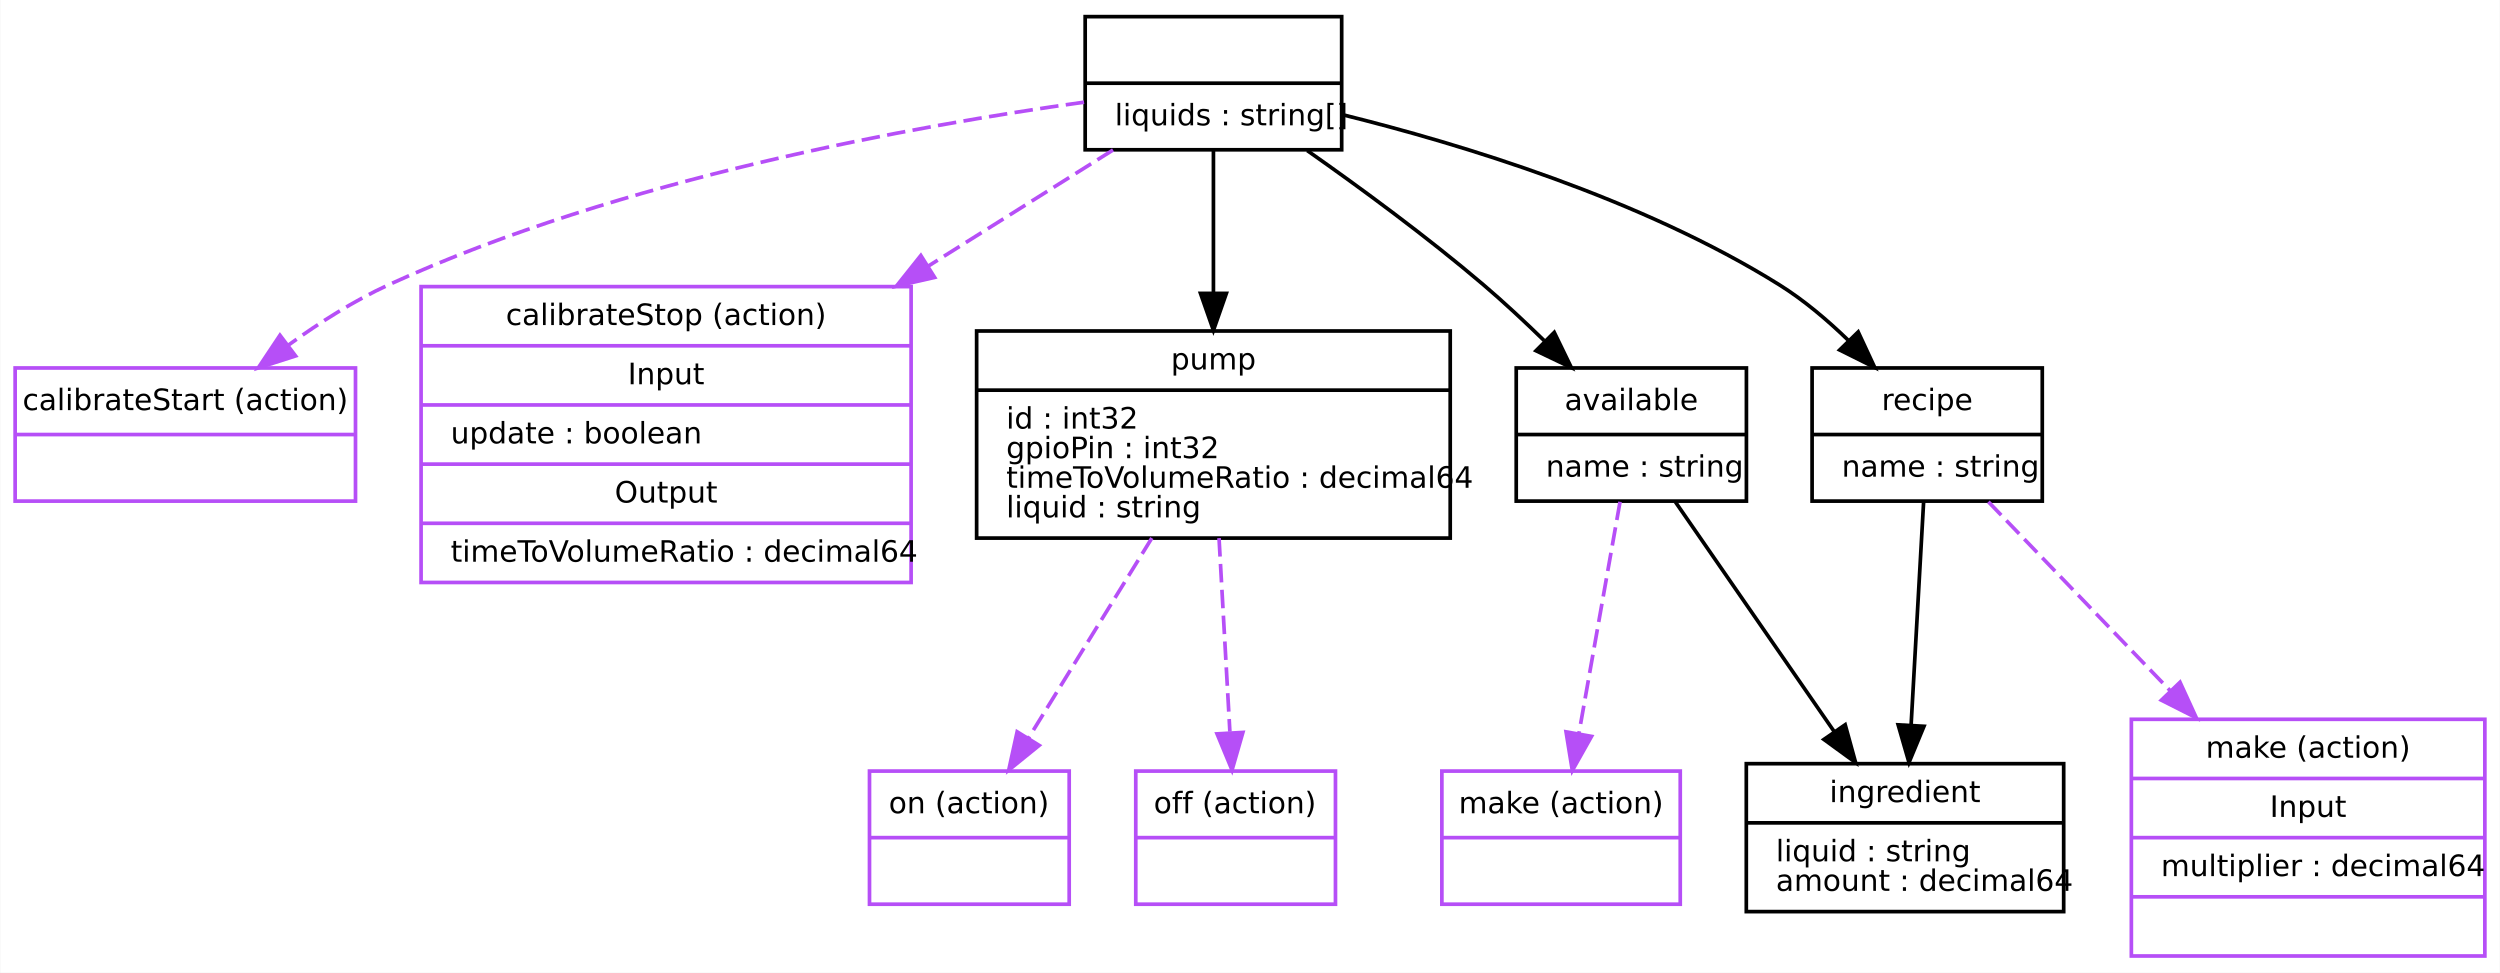
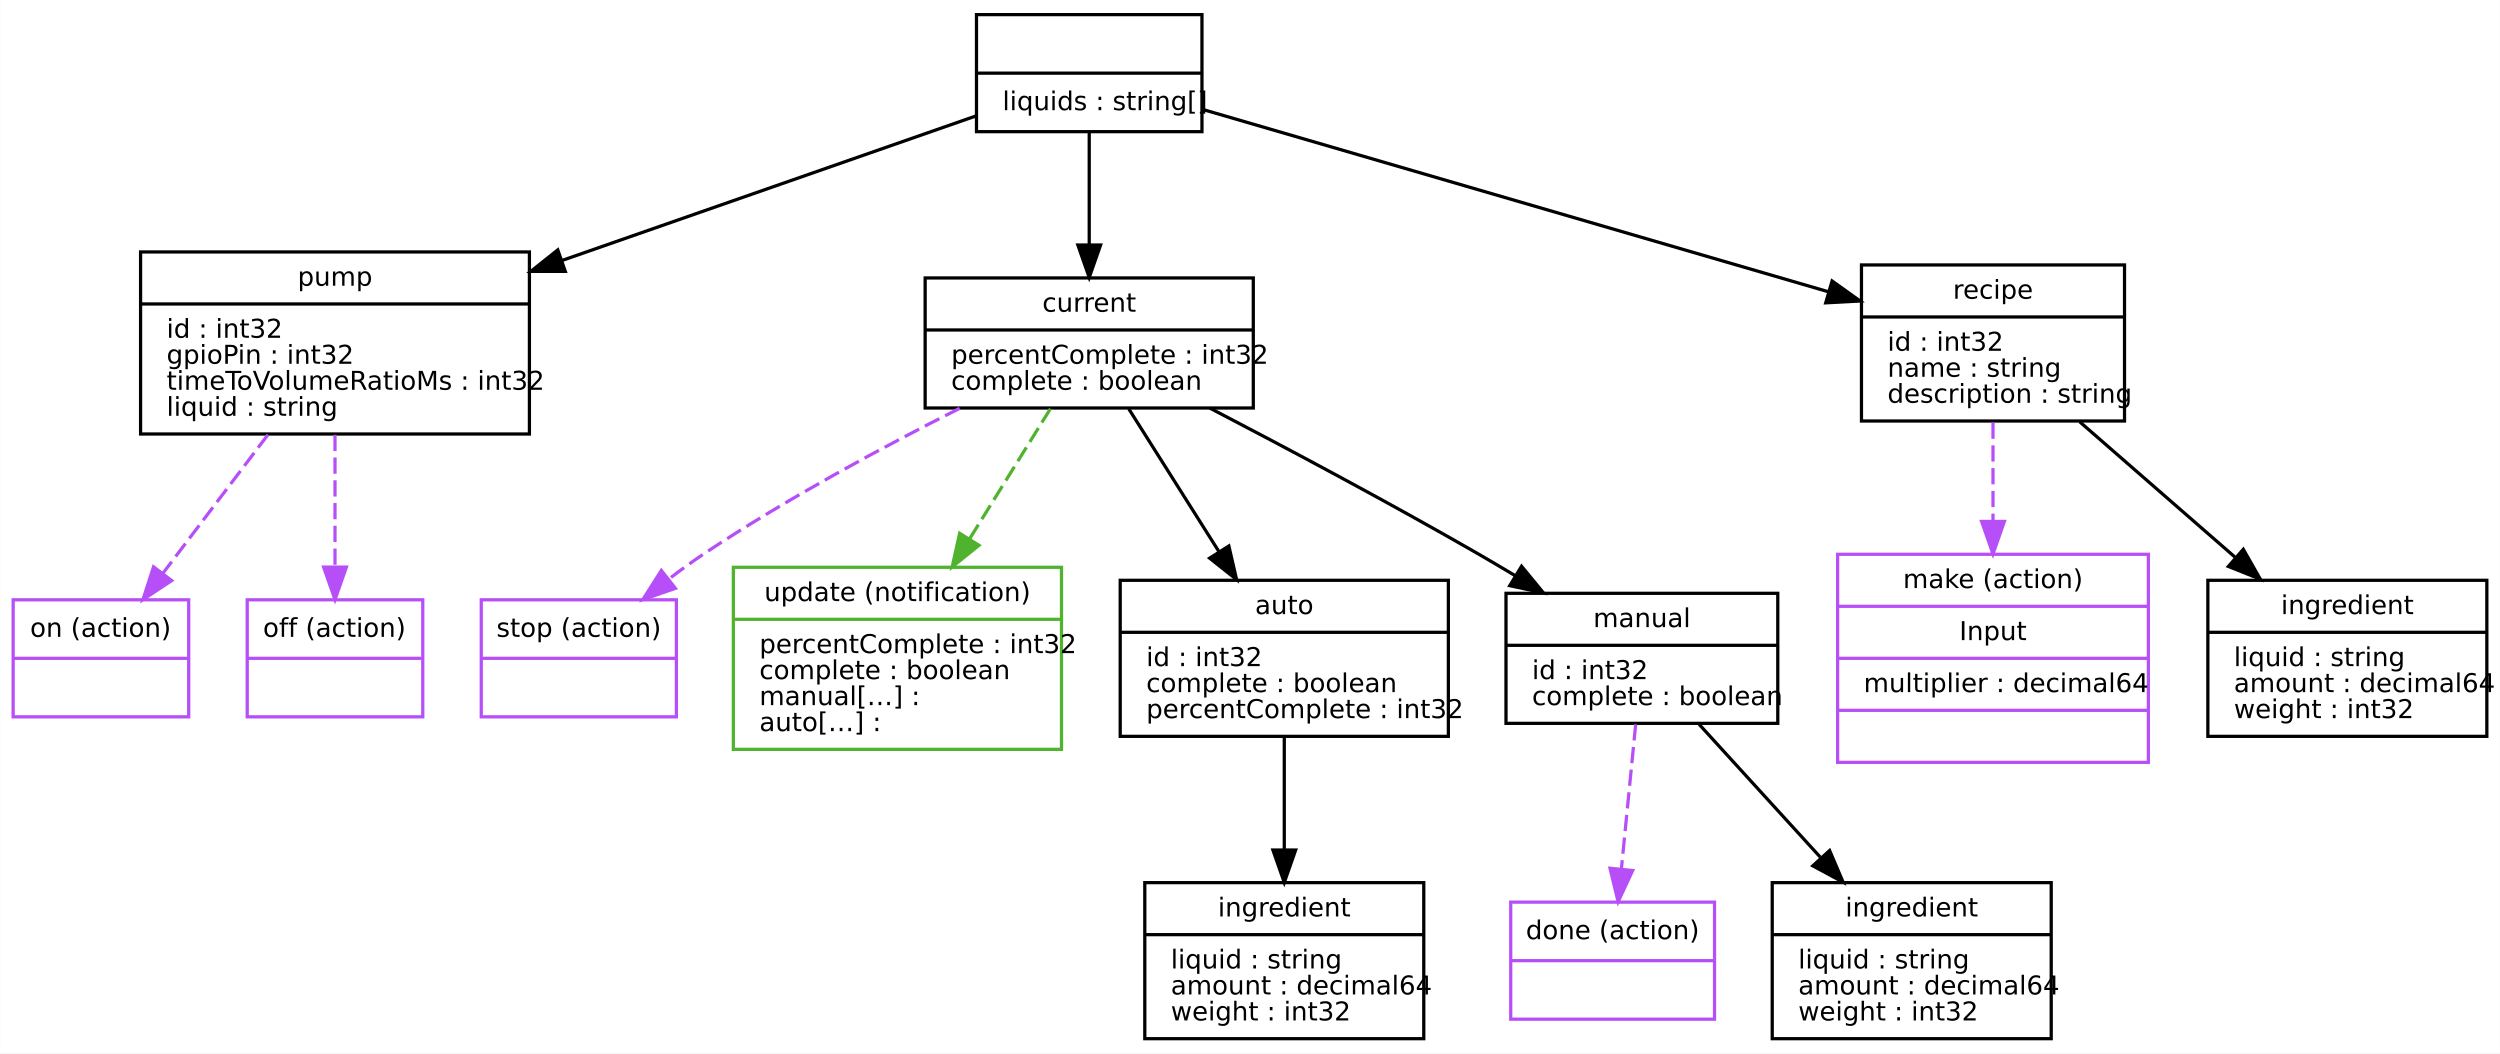
- <svg xmlns="http://www.w3.org/2000/svg" width="676pt" height="263pt" viewBox="0.00 0.00 675.81 263.00">
-   <g id="graph0" class="graph" transform="scale(1 1) rotate(0) translate(4 259)">
-     <polygon fill="white" stroke="none" points="-4,4 -4,-259 671.809,-259 671.809,4 -4,4" />
+ <svg xmlns="http://www.w3.org/2000/svg" width="769pt" height="324pt" viewBox="0.00 0.00 768.91 324.00">
+   <g id="graph0" class="graph" transform="scale(1 1) rotate(0) translate(4 320)">
+     <polygon fill="white" stroke="none" points="-4,4 -4,-320 764.908,-320 764.908,4 -4,4" />
    <g id="node1" class="node">
-       <polygon fill="none" stroke="black" points="289.338,-218.5 289.338,-254.5 358.693,-254.5 358.693,-218.5 289.338,-218.5" />
-       <text text-anchor="middle" x="324.016" y="-243.1" font-family="Bitstream Vera Sans" font-size="8.00"> </text>
-       <polyline fill="none" stroke="black" points="289.338,-236.5 358.693,-236.5 " />
-       <text text-anchor="start" x="297.338" y="-225.1" font-family="Bitstream Vera Sans" font-size="8.00">liquids : string[]</text>
+       <polygon fill="none" stroke="black" points="296.322,-279.5 296.322,-315.5 365.678,-315.5 365.678,-279.5 296.322,-279.5" />
+       <text text-anchor="middle" x="331" y="-304.1" font-family="Bitstream Vera Sans" font-size="8.00"> </text>
+       <polyline fill="none" stroke="black" points="296.322,-297.5 365.678,-297.5 " />
+       <text text-anchor="start" x="304.322" y="-286.1" font-family="Bitstream Vera Sans" font-size="8.00">liquids : string[]</text>
    </g>
    <g id="node2" class="node">
-       <polygon fill="none" stroke="#b64ff7" points="0,-123.5 0,-159.5 92.031,-159.5 92.031,-123.5 0,-123.5" />
-       <text text-anchor="middle" x="46.016" y="-148.1" font-family="Bitstream Vera Sans" font-size="8.00">calibrateStart (action)</text>
-       <polyline fill="none" stroke="#b64ff7" points="0,-141.5 92.031,-141.5 " />
-       <text text-anchor="middle" x="46.016" y="-130.1" font-family="Bitstream Vera Sans" font-size="8.00"> </text>
+       <polygon fill="none" stroke="black" points="39.197,-186.5 39.197,-242.5 158.803,-242.5 158.803,-186.5 39.197,-186.5" />
+       <text text-anchor="middle" x="99" y="-232.1" font-family="Bitstream Vera Sans" font-size="8.00">pump</text>
+       <polyline fill="none" stroke="black" points="39.197,-226.5 158.803,-226.5 " />
+       <text text-anchor="start" x="47.197" y="-216.1" font-family="Bitstream Vera Sans" font-size="8.00">id : int32</text>
+       <text text-anchor="start" x="47.197" y="-208.1" font-family="Bitstream Vera Sans" font-size="8.00">gpioPin : int32</text>
+       <text text-anchor="start" x="47.197" y="-200.1" font-family="Bitstream Vera Sans" font-size="8.00">timeToVolumeRatioMs : int32</text>
+       <text text-anchor="start" x="47.197" y="-192.1" font-family="Bitstream Vera Sans" font-size="8.00">liquid : string</text>
+     </g>
+     <g id="edge7" class="edge">
+       <path fill="none" stroke="black" d="M296.267,-284.373C262.728,-272.663 210.972,-254.594 168.888,-239.901" />
+       <polygon fill="black" stroke="black" points="169.838,-236.525 159.243,-236.533 167.531,-243.134 169.838,-236.525" />
+     </g>
+     <g id="node5" class="node">
+       <polygon fill="none" stroke="black" points="280.531,-194.5 280.531,-234.5 381.469,-234.5 381.469,-194.5 280.531,-194.5" />
+       <text text-anchor="middle" x="331" y="-224.1" font-family="Bitstream Vera Sans" font-size="8.00">current</text>
+       <polyline fill="none" stroke="black" points="280.531,-218.5 381.469,-218.5 " />
+       <text text-anchor="start" x="288.531" y="-208.1" font-family="Bitstream Vera Sans" font-size="8.00">percentComplete : int32</text>
+       <text text-anchor="start" x="288.531" y="-200.1" font-family="Bitstream Vera Sans" font-size="8.00">complete : boolean</text>
+     </g>
+     <g id="edge8" class="edge">
+       <path fill="none" stroke="black" d="M331,-279.322C331,-269.295 331,-256.376 331,-244.787" />
+       <polygon fill="black" stroke="black" points="334.5,-244.638 331,-234.638 327.5,-244.638 334.5,-244.638" />
+     </g>
+     <g id="node13" class="node">
+       <polygon fill="none" stroke="black" points="568.541,-190.5 568.541,-238.5 649.459,-238.5 649.459,-190.5 568.541,-190.5" />
+       <text text-anchor="middle" x="609" y="-228.1" font-family="Bitstream Vera Sans" font-size="8.00">recipe</text>
+       <polyline fill="none" stroke="black" points="568.541,-222.5 649.459,-222.5 " />
+       <text text-anchor="start" x="576.541" y="-212.1" font-family="Bitstream Vera Sans" font-size="8.00">id : int32</text>
+       <text text-anchor="start" x="576.541" y="-204.1" font-family="Bitstream Vera Sans" font-size="8.00">name : string</text>
+       <text text-anchor="start" x="576.541" y="-196.1" font-family="Bitstream Vera Sans" font-size="8.00">description : string</text>
+     </g>
+     <g id="edge9" class="edge">
+       <path fill="none" stroke="black" d="M365.927,-286.323C414.49,-272.174 502.707,-246.47 558.453,-230.228" />
+       <polygon fill="black" stroke="black" points="559.506,-233.567 568.128,-227.409 557.548,-226.846 559.506,-233.567" />
+     </g>
+     <g id="node3" class="node">
+       <polygon fill="none" stroke="#b64ff7" points="0,-99.5 0,-135.5 54,-135.5 54,-99.5 0,-99.5" />
+       <text text-anchor="middle" x="26.898" y="-124.1" font-family="Bitstream Vera Sans" font-size="8.00">on (action)</text>
+       <polyline fill="none" stroke="#b64ff7" points="0,-117.5 53.797,-117.5 " />
+       <text text-anchor="middle" x="26.898" y="-106.1" font-family="Bitstream Vera Sans" font-size="8.00"> </text>
    </g>
    <g id="edge1" class="edge">
-       <path fill="none" stroke="#b64ff7" stroke-dasharray="5,2" d="M289.034,-231.368C243.93,-225.099 163.829,-210.742 101.016,-182 91.653,-177.716 82.26,-171.74 73.953,-165.732" />
-       <polygon fill="#b64ff7" stroke="#b64ff7" points="75.825,-162.76 65.735,-159.528 71.607,-168.347 75.825,-162.76" />
+       <path fill="none" stroke="#b64ff7" stroke-dasharray="5,2" d="M78.368,-186.277C68.21,-172.874 56.042,-156.819 46.099,-143.7" />
+       <polygon fill="#b64ff7" stroke="#b64ff7" points="48.76,-141.416 39.93,-135.56 43.181,-145.644 48.76,-141.416" />
    </g>
-     <g id="node3" class="node">
-       <polygon fill="none" stroke="#b64ff7" points="109.764,-101.5 109.764,-181.5 242.268,-181.5 242.268,-101.5 109.764,-101.5" />
-       <text text-anchor="middle" x="176.016" y="-171.1" font-family="Bitstream Vera Sans" font-size="8.00">calibrateStop (action)</text>
-       <polyline fill="none" stroke="#b64ff7" points="109.764,-165.5 242.268,-165.5 " />
-       <text text-anchor="middle" x="176.016" y="-155.1" font-family="Bitstream Vera Sans" font-size="8.00">Input</text>
-       <polyline fill="none" stroke="#b64ff7" points="109.764,-149.5 242.268,-149.5 " />
-       <text text-anchor="start" x="117.764" y="-139.1" font-family="Bitstream Vera Sans" font-size="8.00">  update : boolean</text>
-       <polyline fill="none" stroke="#b64ff7" points="109.764,-133.5 242.268,-133.5 " />
-       <text text-anchor="middle" x="176.016" y="-123.1" font-family="Bitstream Vera Sans" font-size="8.00">Output</text>
-       <polyline fill="none" stroke="#b64ff7" points="109.764,-117.5 242.268,-117.5 " />
-       <text text-anchor="start" x="117.764" y="-107.1" font-family="Bitstream Vera Sans" font-size="8.00">  timeToVolumeRatio : decimal64</text>
+     <g id="node4" class="node">
+       <polygon fill="none" stroke="#b64ff7" points="72,-99.5 72,-135.5 126,-135.5 126,-99.5 72,-99.5" />
+       <text text-anchor="middle" x="98.826" y="-124.1" font-family="Bitstream Vera Sans" font-size="8.00">off (action)</text>
+       <polyline fill="none" stroke="#b64ff7" points="72,-117.5 125.652,-117.5 " />
+       <text text-anchor="middle" x="98.826" y="-106.1" font-family="Bitstream Vera Sans" font-size="8.00"> </text>
    </g>
    <g id="edge2" class="edge">
-       <path fill="none" stroke="#b64ff7" stroke-dasharray="5,2" d="M296.87,-218.442C282.742,-209.565 264.744,-198.255 246.979,-187.092" />
-       <polygon fill="#b64ff7" stroke="#b64ff7" points="248.624,-183.992 238.295,-181.635 244.9,-189.919 248.624,-183.992" />
+       <path fill="none" stroke="#b64ff7" stroke-dasharray="5,2" d="M99,-186.277C99,-173.512 99,-158.342 99,-145.594" />
+       <polygon fill="#b64ff7" stroke="#b64ff7" points="102.5,-145.56 99,-135.56 95.5,-145.56 102.5,-145.56" />
    </g>
-     <g id="node4" class="node">
-       <polygon fill="none" stroke="black" points="259.986,-113.5 259.986,-169.5 388.045,-169.5 388.045,-113.5 259.986,-113.5" />
-       <text text-anchor="middle" x="324.016" y="-159.1" font-family="Bitstream Vera Sans" font-size="8.00">pump</text>
-       <polyline fill="none" stroke="black" points="259.986,-153.5 388.045,-153.5 " />
-       <text text-anchor="start" x="267.986" y="-143.1" font-family="Bitstream Vera Sans" font-size="8.00">id : int32</text>
-       <text text-anchor="start" x="267.986" y="-135.1" font-family="Bitstream Vera Sans" font-size="8.00">gpioPin : int32</text>
-       <text text-anchor="start" x="267.986" y="-127.1" font-family="Bitstream Vera Sans" font-size="8.00">timeToVolumeRatio : decimal64</text>
-       <text text-anchor="start" x="267.986" y="-119.1" font-family="Bitstream Vera Sans" font-size="8.00">liquid : string</text>
+     <g id="node6" class="node">
+       <polygon fill="none" stroke="#b64ff7" points="143.99,-99.5 143.99,-135.5 204.01,-135.5 204.01,-99.5 143.99,-99.5" />
+       <text text-anchor="middle" x="174" y="-124.1" font-family="Bitstream Vera Sans" font-size="8.00">stop (action)</text>
+       <polyline fill="none" stroke="#b64ff7" points="143.99,-117.5 204.01,-117.5 " />
+       <text text-anchor="middle" x="174" y="-106.1" font-family="Bitstream Vera Sans" font-size="8.00"> </text>
    </g>
-     <g id="edge7" class="edge">
-       <path fill="none" stroke="black" d="M324.016,-218.442C324.016,-207.684 324.016,-193.355 324.016,-180.043" />
-       <polygon fill="black" stroke="black" points="327.516,-179.673 324.016,-169.673 320.516,-179.673 327.516,-179.673" />
+     <g id="edge3" class="edge">
+       <path fill="none" stroke="#b64ff7" stroke-dasharray="5,2" d="M291.145,-194.386C267.762,-182.605 237.994,-166.611 213,-150 209.228,-147.493 205.379,-144.705 201.639,-141.852" />
+       <polygon fill="#b64ff7" stroke="#b64ff7" points="203.718,-139.034 193.699,-135.589 199.383,-144.53 203.718,-139.034" />
    </g>
    <g id="node7" class="node">
-       <polygon fill="none" stroke="black" points="405.895,-123.5 405.895,-159.5 468.137,-159.5 468.137,-123.5 405.895,-123.5" />
-       <text text-anchor="middle" x="437.016" y="-148.1" font-family="Bitstream Vera Sans" font-size="8.00">available</text>
-       <polyline fill="none" stroke="black" points="405.895,-141.5 468.137,-141.5 " />
-       <text text-anchor="start" x="413.895" y="-130.1" font-family="Bitstream Vera Sans" font-size="8.00">name : string</text>
+       <polygon fill="none" stroke="#4fb32e" points="221.531,-89.5 221.531,-145.5 322.469,-145.5 322.469,-89.5 221.531,-89.5" />
+       <text text-anchor="middle" x="272" y="-135.1" font-family="Bitstream Vera Sans" font-size="8.00">update (notification)</text>
+       <polyline fill="none" stroke="#4fb32e" points="221.531,-129.5 322.469,-129.5 " />
+       <text text-anchor="start" x="229.531" y="-119.1" font-family="Bitstream Vera Sans" font-size="8.00">percentComplete : int32</text>
+       <text text-anchor="start" x="229.531" y="-111.1" font-family="Bitstream Vera Sans" font-size="8.00">complete : boolean</text>
+       <text text-anchor="start" x="229.531" y="-103.1" font-family="Bitstream Vera Sans" font-size="8.00">manual[…] : </text>
+       <text text-anchor="start" x="229.531" y="-95.1" font-family="Bitstream Vera Sans" font-size="8.00">auto[…] : </text>
    </g>
-     <g id="edge8" class="edge">
-       <path fill="none" stroke="black" d="M349.374,-218.296C363.743,-208.211 381.828,-194.944 397.016,-182 402.506,-177.321 408.159,-172.052 413.425,-166.923" />
-       <polygon fill="black" stroke="black" points="416.173,-169.126 420.798,-159.594 411.238,-164.162 416.173,-169.126" />
+     <g id="edge4" class="edge">
+       <path fill="none" stroke="#4fb32e" stroke-dasharray="5,2" d="M319.06,-194.275C311.934,-182.801 302.658,-167.865 294.227,-154.29" />
+       <polygon fill="#4fb32e" stroke="#4fb32e" points="297.09,-152.264 288.84,-145.616 291.143,-155.958 297.09,-152.264" />
+     </g>
+     <g id="node8" class="node">
+       <polygon fill="none" stroke="black" points="340.531,-93.5 340.531,-141.5 441.469,-141.5 441.469,-93.5 340.531,-93.5" />
+       <text text-anchor="middle" x="391" y="-131.1" font-family="Bitstream Vera Sans" font-size="8.00">auto</text>
+       <polyline fill="none" stroke="black" points="340.531,-125.5 441.469,-125.5 " />
+       <text text-anchor="start" x="348.531" y="-115.1" font-family="Bitstream Vera Sans" font-size="8.00">id : int32</text>
+       <text text-anchor="start" x="348.531" y="-107.1" font-family="Bitstream Vera Sans" font-size="8.00">complete : boolean</text>
+       <text text-anchor="start" x="348.531" y="-99.1" font-family="Bitstream Vera Sans" font-size="8.00">percentComplete : int32</text>
+     </g>
+     <g id="edge10" class="edge">
+       <path fill="none" stroke="black" d="M343.142,-194.275C351.082,-181.704 361.646,-164.977 370.829,-150.438" />
+       <polygon fill="black" stroke="black" points="373.951,-152.048 376.332,-141.724 368.033,-148.31 373.951,-152.048" />
    </g>
    <g id="node10" class="node">
-       <polygon fill="none" stroke="black" points="485.895,-123.5 485.895,-159.5 548.137,-159.5 548.137,-123.5 485.895,-123.5" />
-       <text text-anchor="middle" x="517.016" y="-148.1" font-family="Bitstream Vera Sans" font-size="8.00">recipe</text>
-       <polyline fill="none" stroke="black" points="485.895,-141.5 548.137,-141.5 " />
-       <text text-anchor="start" x="493.895" y="-130.1" font-family="Bitstream Vera Sans" font-size="8.00">name : string</text>
+       <polygon fill="none" stroke="black" points="459.199,-97.5 459.199,-137.5 542.801,-137.5 542.801,-97.5 459.199,-97.5" />
+       <text text-anchor="middle" x="501" y="-127.1" font-family="Bitstream Vera Sans" font-size="8.00">manual</text>
+       <polyline fill="none" stroke="black" points="459.199,-121.5 542.801,-121.5 " />
+       <text text-anchor="start" x="467.199" y="-111.1" font-family="Bitstream Vera Sans" font-size="8.00">id : int32</text>
+       <text text-anchor="start" x="467.199" y="-103.1" font-family="Bitstream Vera Sans" font-size="8.00">complete : boolean</text>
    </g>
-     <g id="edge9" class="edge">
-       <path fill="none" stroke="black" d="M358.765,-228.023C391.103,-220.018 439.771,-205.234 477.016,-182 483.619,-177.88 489.991,-172.494 495.633,-167.03" />
-       <polygon fill="black" stroke="black" points="498.359,-169.248 502.83,-159.643 493.345,-164.364 498.359,-169.248" />
+     <g id="edge11" class="edge">
+       <path fill="none" stroke="black" d="M368.05,-194.498C391.7,-182.18 422.897,-165.58 450,-150 453.912,-147.751 457.962,-145.36 461.991,-142.94" />
+       <polygon fill="black" stroke="black" points="463.986,-145.823 470.715,-137.639 460.352,-139.841 463.986,-145.823" />
    </g>
-     <g id="node5" class="node">
-       <polygon fill="none" stroke="#b64ff7" points="231.016,-14.5 231.016,-50.5 285.016,-50.5 285.016,-14.5 231.016,-14.5" />
-       <text text-anchor="middle" x="257.914" y="-39.1" font-family="Bitstream Vera Sans" font-size="8.00">on (action)</text>
-       <polyline fill="none" stroke="#b64ff7" points="231.016,-32.5 284.812,-32.5 " />
-       <text text-anchor="middle" x="257.914" y="-21.1" font-family="Bitstream Vera Sans" font-size="8.00"> </text>
+     <g id="node9" class="node">
+       <polygon fill="none" stroke="black" points="348.092,-0.5 348.092,-48.5 433.908,-48.5 433.908,-0.5 348.092,-0.5" />
+       <text text-anchor="middle" x="391" y="-38.1" font-family="Bitstream Vera Sans" font-size="8.00">ingredient</text>
+       <polyline fill="none" stroke="black" points="348.092,-32.5 433.908,-32.5 " />
+       <text text-anchor="start" x="356.092" y="-22.1" font-family="Bitstream Vera Sans" font-size="8.00">liquid : string</text>
+       <text text-anchor="start" x="356.092" y="-14.1" font-family="Bitstream Vera Sans" font-size="8.00">amount : decimal64</text>
+       <text text-anchor="start" x="356.092" y="-6.1" font-family="Bitstream Vera Sans" font-size="8.00">weight : int32</text>
    </g>
-     <g id="edge3" class="edge">
-       <path fill="none" stroke="#b64ff7" stroke-dasharray="5,2" d="M307.361,-113.499C297.115,-96.888 284.056,-75.717 273.947,-59.327" />
-       <polygon fill="#b64ff7" stroke="#b64ff7" points="276.899,-57.447 268.67,-50.773 270.941,-61.122 276.899,-57.447" />
+     <g id="edge12" class="edge">
+       <path fill="none" stroke="black" d="M391,-93.065C391,-82.582 391,-70.038 391,-58.619" />
+       <polygon fill="black" stroke="black" points="394.5,-58.54 391,-48.54 387.5,-58.54 394.5,-58.54" />
    </g>
-     <g id="node6" class="node">
-       <polygon fill="none" stroke="#b64ff7" points="303.016,-14.5 303.016,-50.5 357.016,-50.5 357.016,-14.5 303.016,-14.5" />
-       <text text-anchor="middle" x="329.842" y="-39.1" font-family="Bitstream Vera Sans" font-size="8.00">off (action)</text>
-       <polyline fill="none" stroke="#b64ff7" points="303.016,-32.5 356.668,-32.5 " />
-       <text text-anchor="middle" x="329.842" y="-21.1" font-family="Bitstream Vera Sans" font-size="8.00"> </text>
-     </g>
-     <g id="edge4" class="edge">
-       <path fill="none" stroke="#b64ff7" stroke-dasharray="5,2" d="M325.53,-113.499C326.427,-97.503 327.561,-77.279 328.464,-61.168" />
-       <polygon fill="#b64ff7" stroke="#b64ff7" points="331.982,-60.953 329.047,-50.773 324.993,-60.562 331.982,-60.953" />
-     </g>
-     <g id="node8" class="node">
-       <polygon fill="none" stroke="#b64ff7" points="385.785,-14.5 385.785,-50.5 450.246,-50.5 450.246,-14.5 385.785,-14.5" />
-       <text text-anchor="middle" x="418.016" y="-39.1" font-family="Bitstream Vera Sans" font-size="8.00">make (action)</text>
-       <polyline fill="none" stroke="#b64ff7" points="385.785,-32.5 450.246,-32.5 " />
-       <text text-anchor="middle" x="418.016" y="-21.1" font-family="Bitstream Vera Sans" font-size="8.00"> </text>
+     <g id="node11" class="node">
+       <polygon fill="none" stroke="#b64ff7" points="460.652,-6.5 460.652,-42.5 523.348,-42.5 523.348,-6.5 460.652,-6.5" />
+       <text text-anchor="middle" x="492" y="-31.1" font-family="Bitstream Vera Sans" font-size="8.00">done (action)</text>
+       <polyline fill="none" stroke="#b64ff7" points="460.652,-24.5 523.348,-24.5 " />
+       <text text-anchor="middle" x="492" y="-13.1" font-family="Bitstream Vera Sans" font-size="8.00"> </text>
    </g>
    <g id="edge5" class="edge">
-       <path fill="none" stroke="#b64ff7" stroke-dasharray="5,2" d="M433.963,-123.309C430.957,-106.383 426.322,-80.278 422.822,-60.566" />
-       <polygon fill="#b64ff7" stroke="#b64ff7" points="426.255,-59.883 421.061,-50.649 419.363,-61.107 426.255,-59.883" />
+       <path fill="none" stroke="#b64ff7" stroke-dasharray="5,2" d="M499.091,-97.201C497.817,-84.313 496.121,-67.17 494.708,-52.879" />
+       <polygon fill="#b64ff7" stroke="#b64ff7" points="498.161,-52.23 493.693,-42.623 491.195,-52.919 498.161,-52.23" />
    </g>
-     <g id="node9" class="node">
-       <polygon fill="none" stroke="black" points="468.107,-12.5 468.107,-52.5 553.924,-52.5 553.924,-12.5 468.107,-12.5" />
-       <text text-anchor="middle" x="511.016" y="-42.1" font-family="Bitstream Vera Sans" font-size="8.00">ingredient</text>
-       <polyline fill="none" stroke="black" points="468.107,-36.5 553.924,-36.5 " />
-       <text text-anchor="start" x="476.107" y="-26.1" font-family="Bitstream Vera Sans" font-size="8.00">liquid : string</text>
-       <text text-anchor="start" x="476.107" y="-18.1" font-family="Bitstream Vera Sans" font-size="8.00">amount : decimal64</text>
+     <g id="node12" class="node">
+       <polygon fill="none" stroke="black" points="541.092,-0.5 541.092,-48.5 626.908,-48.5 626.908,-0.5 541.092,-0.5" />
+       <text text-anchor="middle" x="584" y="-38.1" font-family="Bitstream Vera Sans" font-size="8.00">ingredient</text>
+       <polyline fill="none" stroke="black" points="541.092,-32.5 626.908,-32.5 " />
+       <text text-anchor="start" x="549.092" y="-22.1" font-family="Bitstream Vera Sans" font-size="8.00">liquid : string</text>
+       <text text-anchor="start" x="549.092" y="-14.1" font-family="Bitstream Vera Sans" font-size="8.00">amount : decimal64</text>
+       <text text-anchor="start" x="549.092" y="-6.1" font-family="Bitstream Vera Sans" font-size="8.00">weight : int32</text>
    </g>
-     <g id="edge10" class="edge">
-       <path fill="none" stroke="black" d="M448.905,-123.309C460.507,-106.533 478.346,-80.738 491.934,-61.09" />
-       <polygon fill="black" stroke="black" points="494.844,-63.036 497.654,-52.821 489.087,-59.055 494.844,-63.036" />
+     <g id="edge13" class="edge">
+       <path fill="none" stroke="black" d="M518.602,-97.201C529.422,-85.339 543.529,-69.871 555.871,-56.341" />
+       <polygon fill="black" stroke="black" points="558.742,-58.387 562.895,-48.64 553.57,-53.669 558.742,-58.387" />
    </g>
-     <g id="edge11" class="edge">
-       <path fill="none" stroke="black" d="M516.052,-123.309C515.14,-107.059 513.755,-82.349 512.667,-62.958" />
-       <polygon fill="black" stroke="black" points="516.154,-62.609 512.099,-52.821 509.164,-63.001 516.154,-62.609" />
-     </g>
-     <g id="node11" class="node">
-       <polygon fill="none" stroke="#b64ff7" points="572.223,-0.5 572.223,-64.5 667.809,-64.5 667.809,-0.5 572.223,-0.5" />
-       <text text-anchor="middle" x="620.016" y="-54.1" font-family="Bitstream Vera Sans" font-size="8.00">make (action)</text>
-       <polyline fill="none" stroke="#b64ff7" points="572.223,-48.5 667.809,-48.5 " />
-       <text text-anchor="middle" x="620.016" y="-38.1" font-family="Bitstream Vera Sans" font-size="8.00">Input</text>
-       <polyline fill="none" stroke="#b64ff7" points="572.223,-32.5 667.809,-32.5 " />
-       <text text-anchor="start" x="580.223" y="-22.1" font-family="Bitstream Vera Sans" font-size="8.00">  multiplier : decimal64</text>
-       <polyline fill="none" stroke="#b64ff7" points="572.223,-16.5 667.809,-16.5 " />
-       <text text-anchor="middle" x="620.016" y="-6.1" font-family="Bitstream Vera Sans" font-size="8.00"> </text>
+     <g id="node14" class="node">
+       <polygon fill="none" stroke="#b64ff7" points="561.207,-85.5 561.207,-149.5 656.793,-149.5 656.793,-85.5 561.207,-85.5" />
+       <text text-anchor="middle" x="609" y="-139.1" font-family="Bitstream Vera Sans" font-size="8.00">make (action)</text>
+       <polyline fill="none" stroke="#b64ff7" points="561.207,-133.5 656.793,-133.5 " />
+       <text text-anchor="middle" x="609" y="-123.1" font-family="Bitstream Vera Sans" font-size="8.00">Input</text>
+       <polyline fill="none" stroke="#b64ff7" points="561.207,-117.5 656.793,-117.5 " />
+       <text text-anchor="start" x="569.207" y="-107.1" font-family="Bitstream Vera Sans" font-size="8.00">  multiplier : decimal64</text>
+       <polyline fill="none" stroke="#b64ff7" points="561.207,-101.5 656.793,-101.5 " />
+       <text text-anchor="middle" x="609" y="-91.1" font-family="Bitstream Vera Sans" font-size="8.00"> </text>
    </g>
    <g id="edge6" class="edge">
-       <path fill="none" stroke="#b64ff7" stroke-dasharray="5,2" d="M533.564,-123.309C546.8,-109.559 565.867,-89.751 582.729,-72.234" />
-       <polygon fill="#b64ff7" stroke="#b64ff7" points="585.384,-74.524 589.797,-64.892 580.341,-69.669 585.384,-74.524" />
+       <path fill="none" stroke="#b64ff7" stroke-dasharray="5,2" d="M609,-190.017C609,-180.868 609,-170.107 609,-159.749" />
+       <polygon fill="#b64ff7" stroke="#b64ff7" points="612.5,-159.6 609,-149.6 605.5,-159.6 612.5,-159.6" />
+     </g>
+     <g id="node15" class="node">
+       <polygon fill="none" stroke="black" points="675.092,-93.5 675.092,-141.5 760.908,-141.5 760.908,-93.5 675.092,-93.5" />
+       <text text-anchor="middle" x="718" y="-131.1" font-family="Bitstream Vera Sans" font-size="8.00">ingredient</text>
+       <polyline fill="none" stroke="black" points="675.092,-125.5 760.908,-125.5 " />
+       <text text-anchor="start" x="683.092" y="-115.1" font-family="Bitstream Vera Sans" font-size="8.00">liquid : string</text>
+       <text text-anchor="start" x="683.092" y="-107.1" font-family="Bitstream Vera Sans" font-size="8.00">amount : decimal64</text>
+       <text text-anchor="start" x="683.092" y="-99.1" font-family="Bitstream Vera Sans" font-size="8.00">weight : int32</text>
+     </g>
+     <g id="edge14" class="edge">
+       <path fill="none" stroke="black" d="M635.664,-190.26C650.048,-177.724 667.968,-162.106 683.413,-148.644" />
+       <polygon fill="black" stroke="black" points="685.994,-151.038 691.233,-141.829 681.395,-145.761 685.994,-151.038" />
    </g>
  </g>
</svg>
